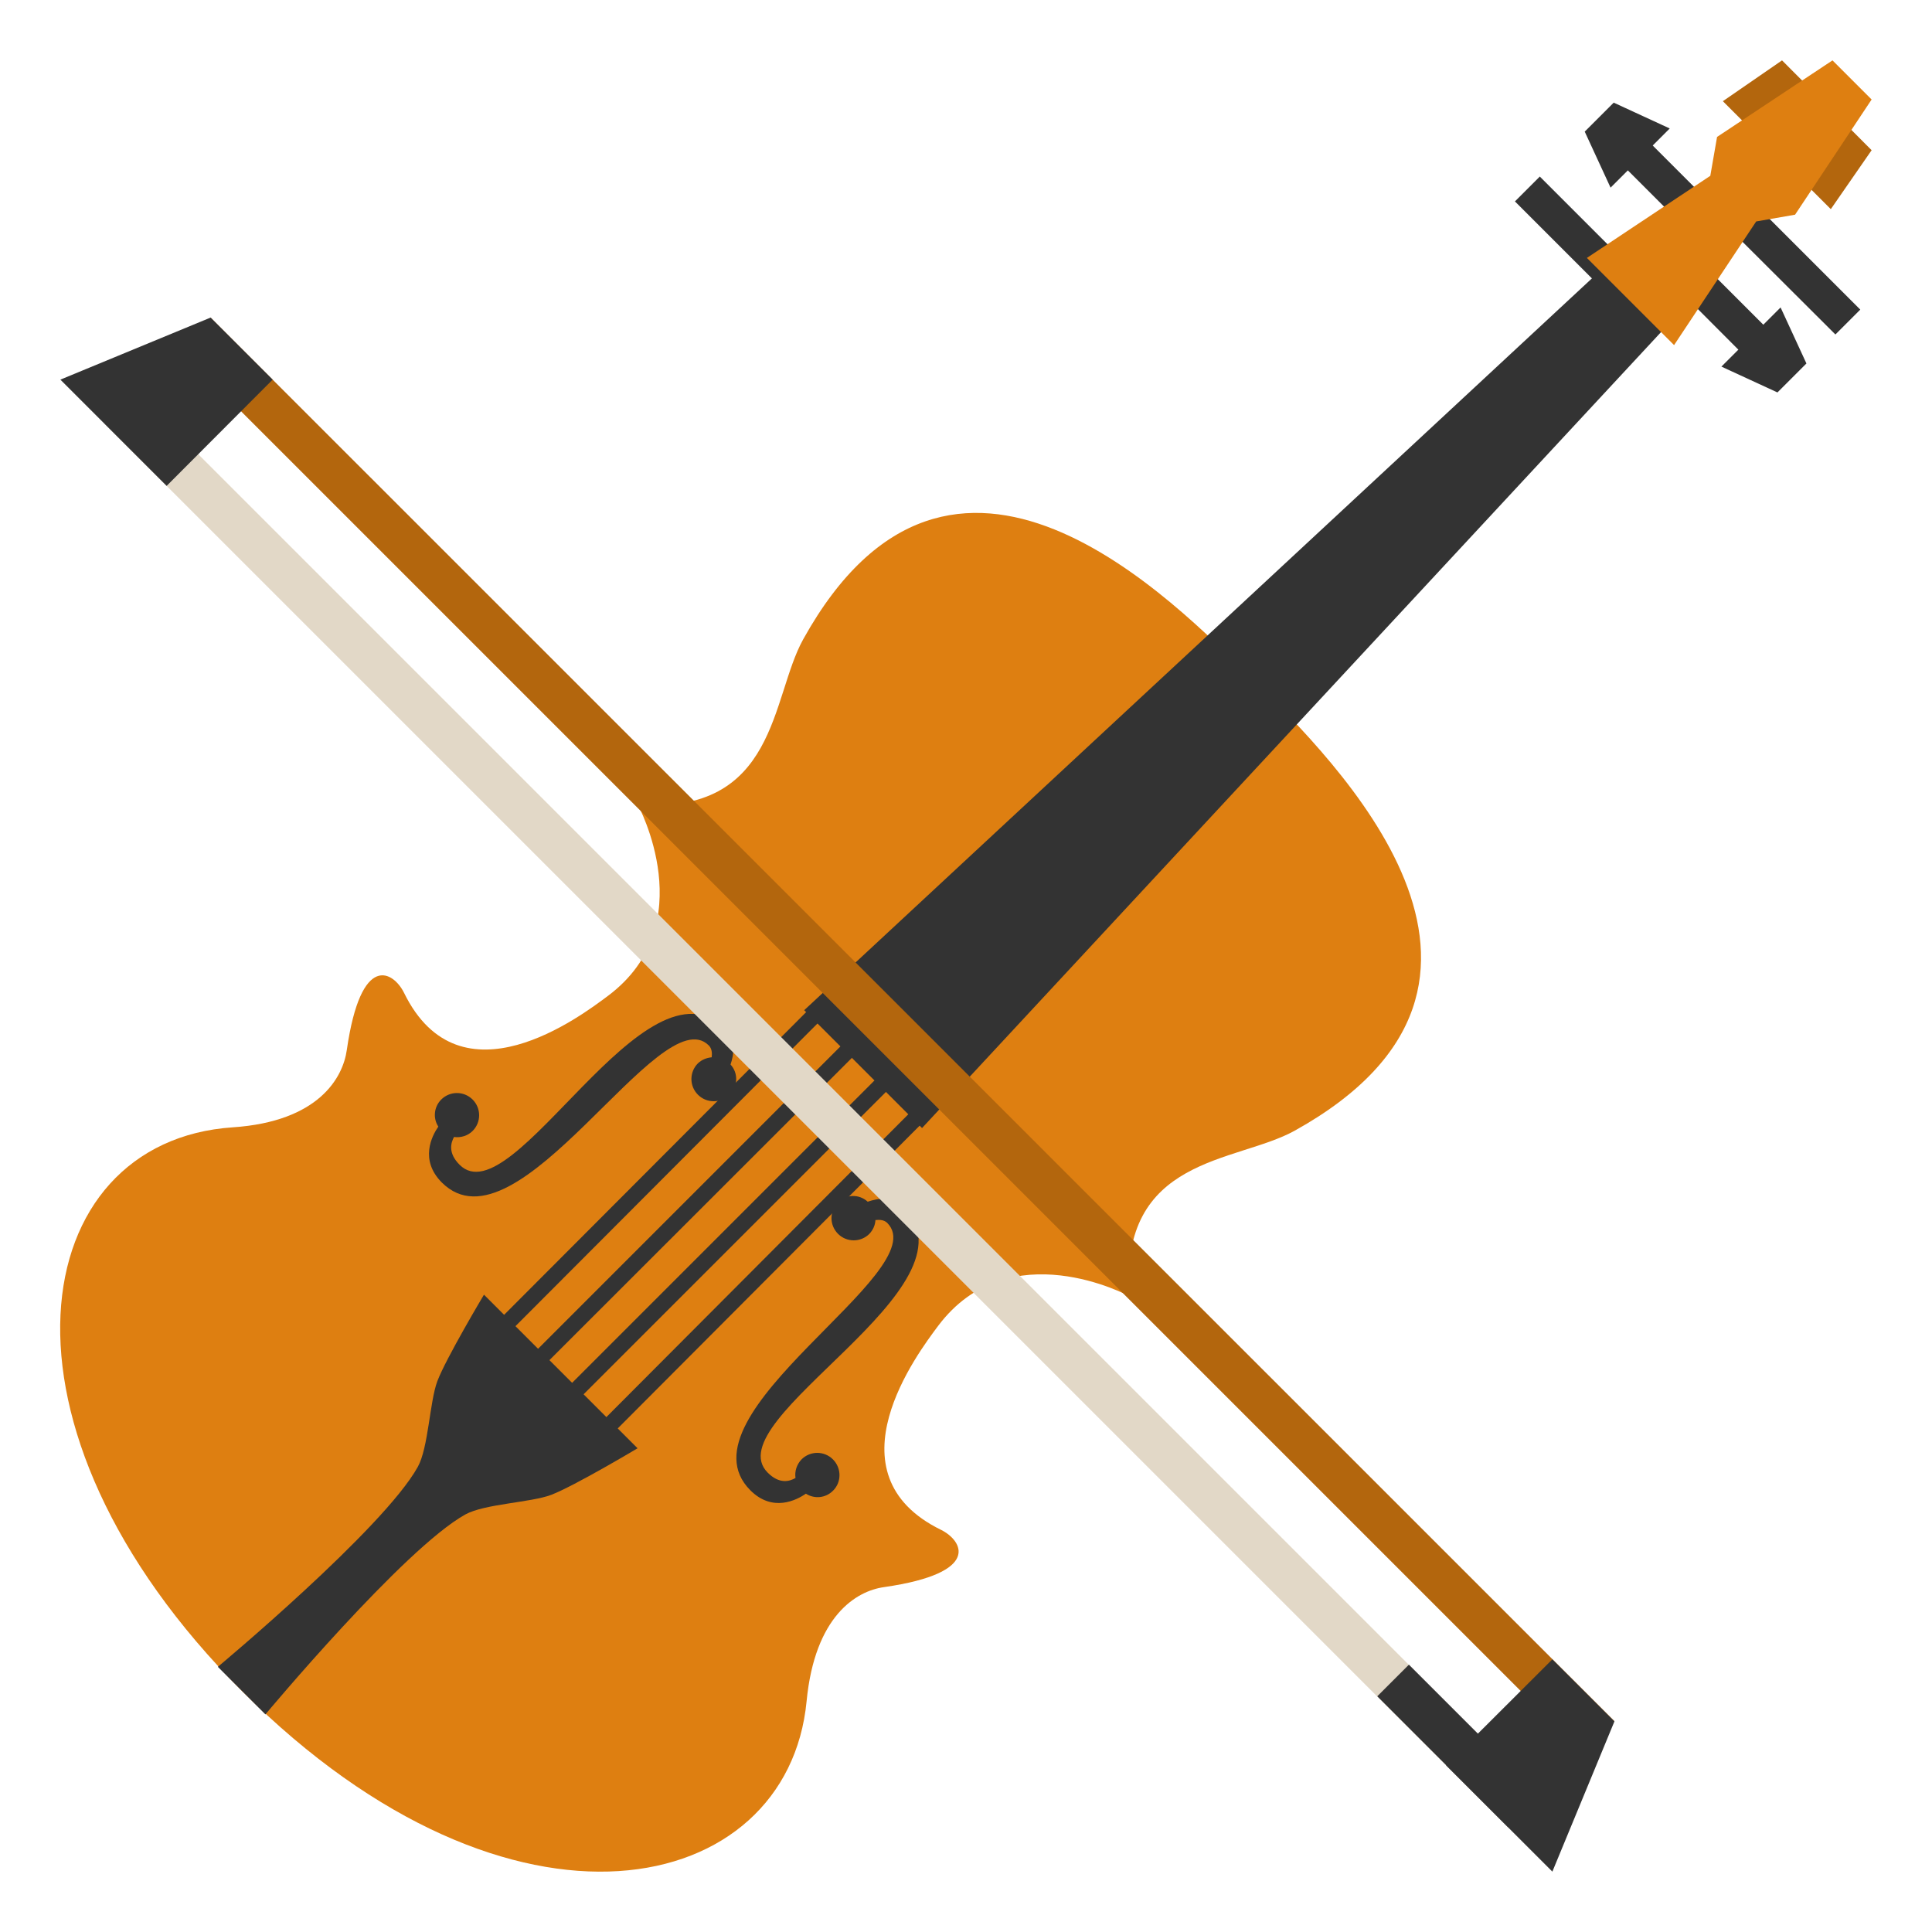
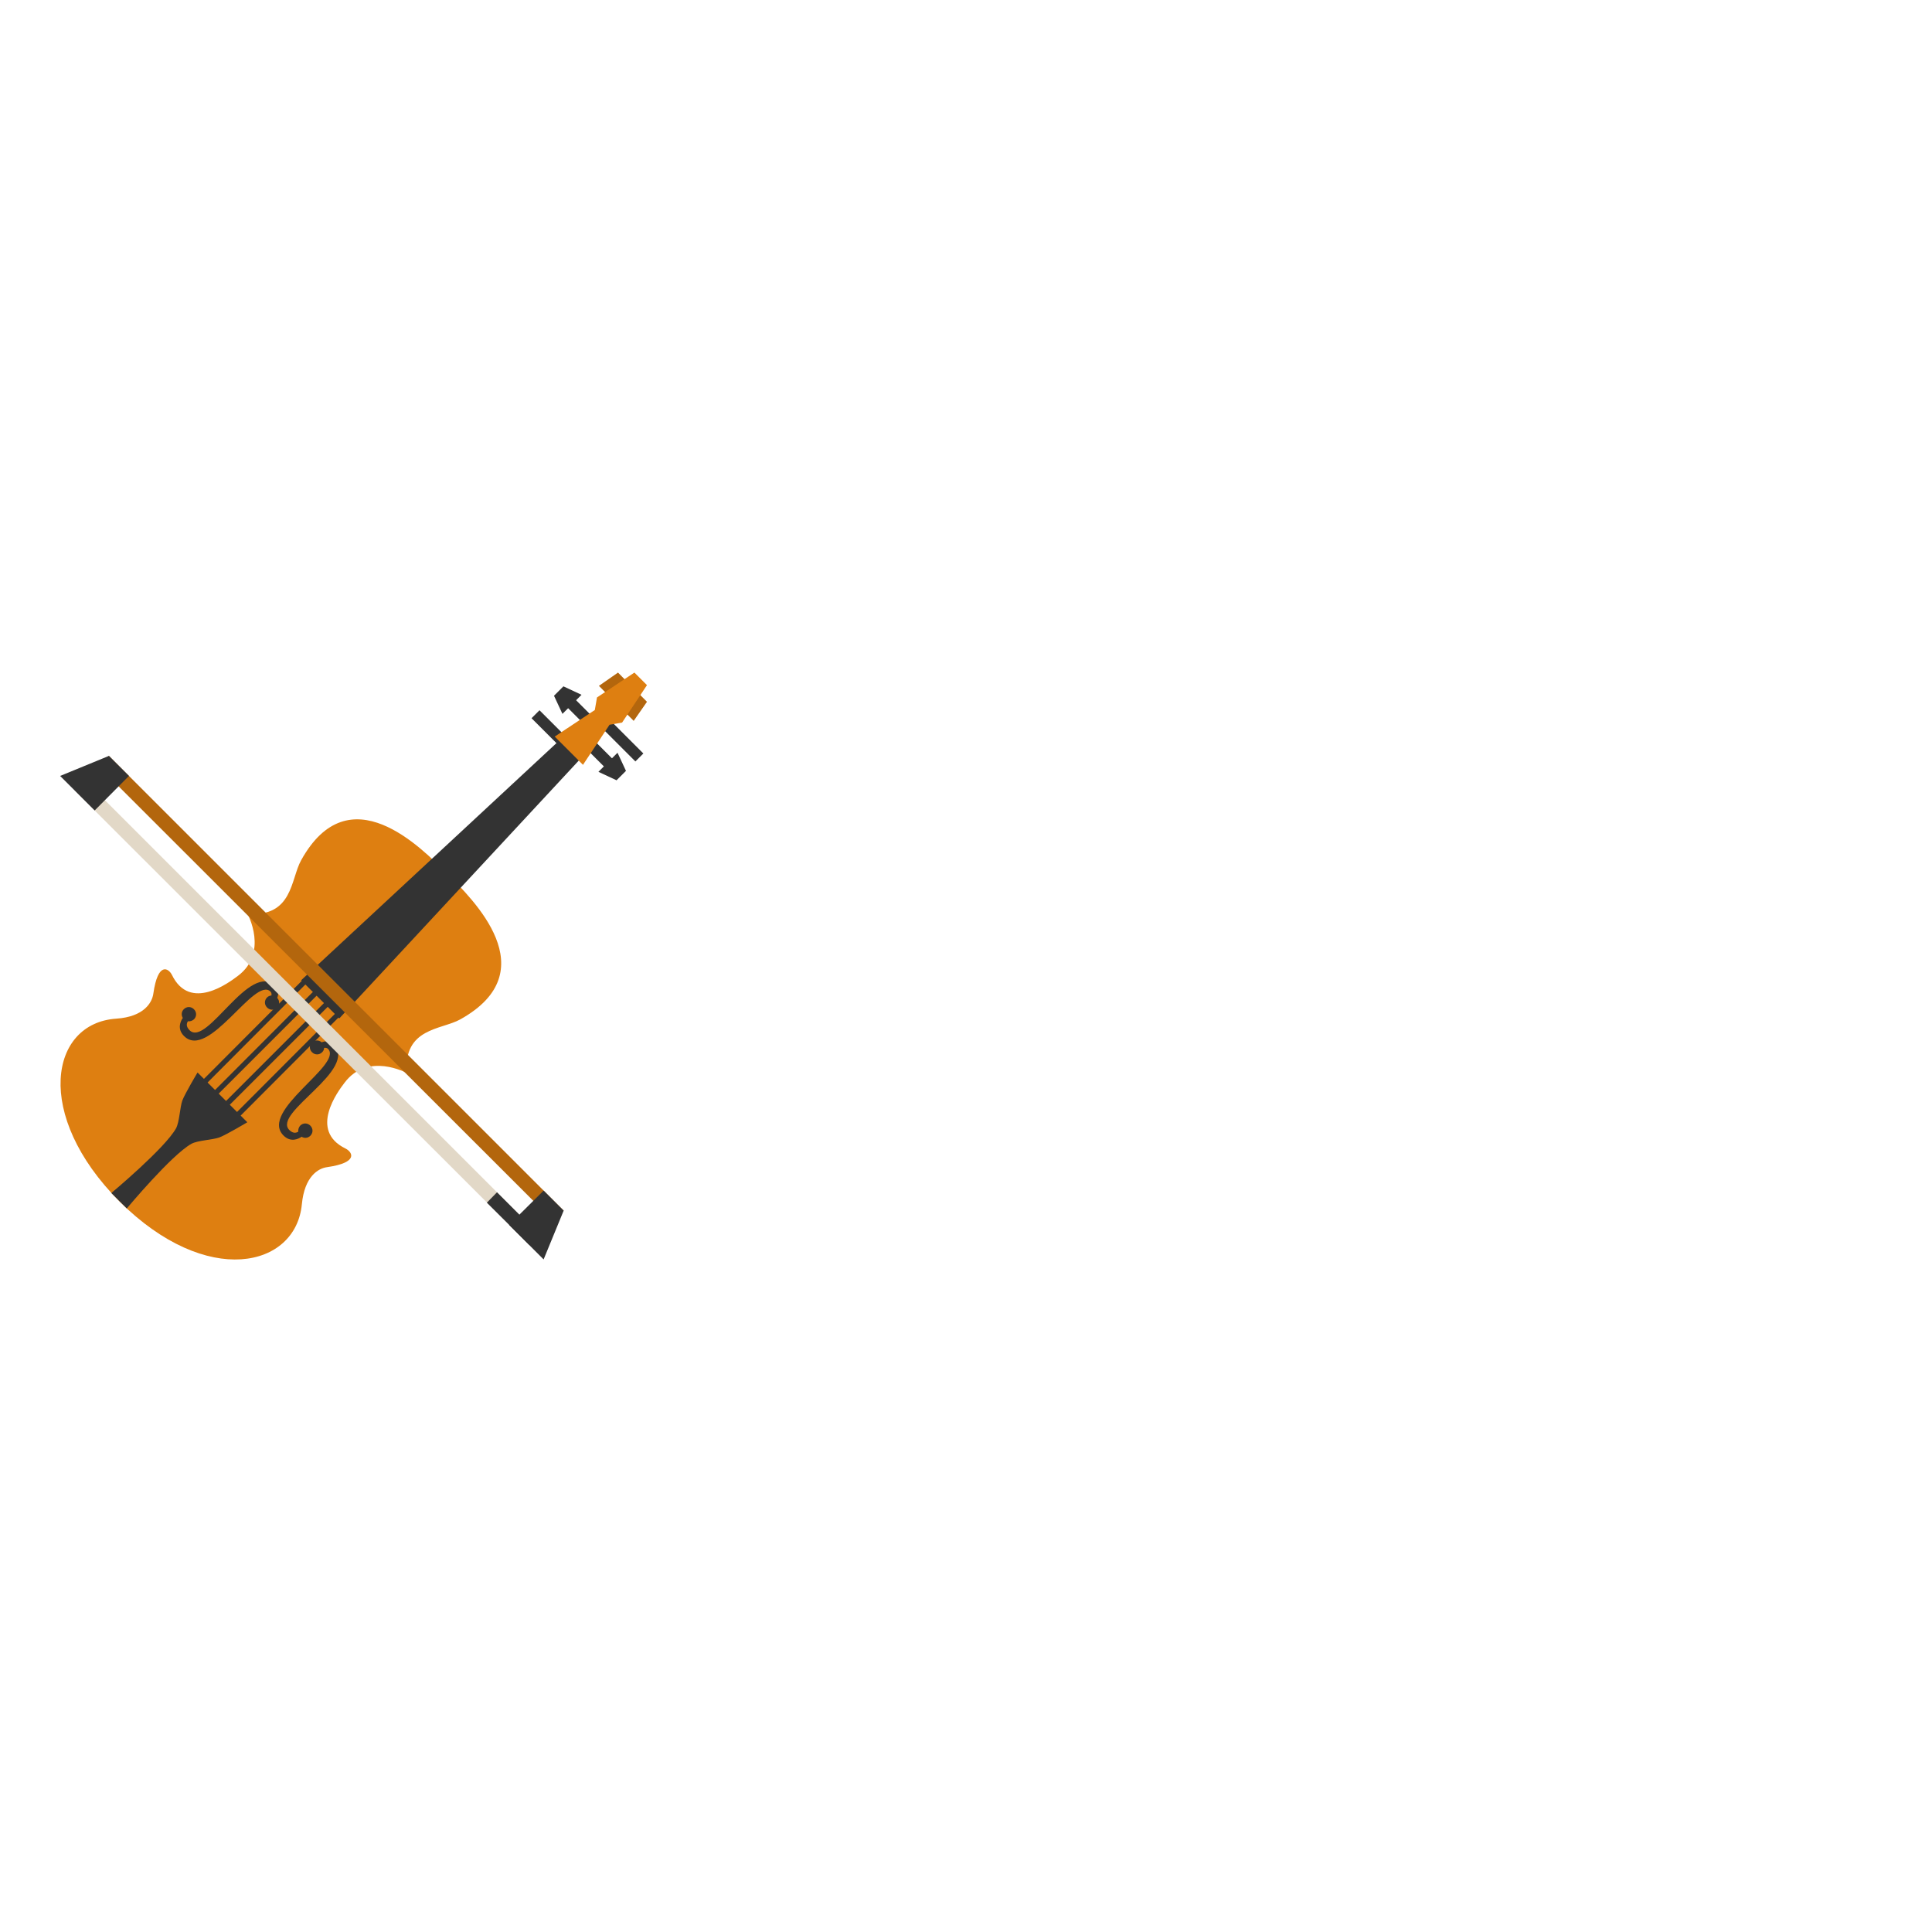
<svg xmlns="http://www.w3.org/2000/svg" version="1.1" id="Layer_1" x="0px" y="0px" viewBox="0 0 800 800" style="enable-background:new 0 0 800 800;" xml:space="preserve">
  <style type="text/css">
- 	.st19{fill:#DE7F11;}/* #st0 */
- 	.st20{fill:#333333;}/* #st1 */
- 	.st21{fill:#B3660D;}/* #st2 */
- 	.st22{fill:#E2D8C7;}/* #st3 */
+ 	.st0{fill:#DE7F11;}
+ 	.st1{fill:#333333;}
+ 	.st2{fill:#B3660D;}
+ 	.st3{fill:#E2D8C7;}
</style>
-   <path class="st19" d="M334,704.4c3.4-35.3,20.6-45.6,32-47.2c41-5.9,32.4-19.4,23.7-23.7c-47.6-23.3-9.5-73.4-1.3-84.4  c29.5-39.4,79.2-12.4,79.2-12.4c-4.1-58,44.1-55,68.5-68.5c110.9-61.6,16.1-153.4-17-186.5s-124.9-127.9-186.5-17  c-13.5,24.3-10.6,72.7-68.5,68.5c0,0,27.1,49.7-12.4,79.2c-11,8.2-61.1,46.3-84.4-1.3c-4.3-8.7-17.8-17.3-23.7,23.7  c-1.6,11.4-11.6,29.6-47.2,32c-85.3,5.7-106.3,123.3,4,233.6C212.1,812,326.2,785.8,334,704.4L334,704.4z" />
-   <path class="st20" d="M381.8,467.1L333,418.3l342.3-318l24.4,24.4L381.8,467.1z M729.4,87.3l40.9,40.9L760,138.5l-41-40.9L729.4,87.3  z" />
  <g>
-     <path class="st20" d="M673.2,49.1l34.4,34.4l-10.3,10.3l-34.4-34.4L673.2,49.1z" />
-     <path class="st20" d="M666.9,77.7l-10.7-23.2l12-12l23.2,10.7L666.9,77.7z" />
+     <path class="st0" d="M125,498.6c1.1-11.4,6.7-14.8,10.4-15.3c13.3-1.9,10.5-6.3,7.7-7.7c-15.4-7.5-3.1-23.8-0.4-27.3   c9.6-12.8,25.7-4,25.7-4c-1.3-18.8,14.3-17.8,22.2-22.2c35.9-20,5.2-49.7-5.5-60.4c-10.7-10.7-40.5-41.4-60.4-5.5   c-4.4,7.9-3.4,23.6-22.2,22.2c0,0,8.8,16.1-4,25.7c-3.6,2.7-19.8,15-27.3-0.4c-1.4-2.8-5.8-5.6-7.7,7.7c-0.5,3.7-3.8,9.6-15.3,10.4   c-27.6,1.8-34.4,39.9,1.3,75.7C85.6,533.5,122.5,525,125,498.6L125,498.6z" />
+     <path class="st1" d="M140.5,421.7l-15.8-15.8l110.9-103l7.9,7.9L140.5,421.7z M253.1,298.7l13.3,13.3l-3.3,3.3L249.8,302   L253.1,298.7z" />
+     <g>
+       <path class="st1" d="M234.9,286.3l11.1,11.1l-3.3,3.3l-11.1-11.1L234.9,286.3z" />
+       <path class="st1" d="M232.9,295.6l-3.5-7.5l3.9-3.9l7.5,3.5L232.9,295.6z" />
+     </g>
+     <g>
+       <path class="st1" d="M244.4,305l13.3,13.3l-3.3,3.4L241,308.3L244.4,305z" />
+       <path class="st1" d="M255.7,311.7l3.5,7.5l-3.9,3.9l-7.5-3.5L255.7,311.7z" />
+     </g>
+     <path class="st1" d="M223.4,294.1l13.3,13.3l-3.3,3.3l-13.3-13.3L223.4,294.1z" />
+     <path class="st2" d="M262.4,298.5L248,284l7.9-5.5l12,12.1L262.4,298.5z" />
+     <path class="st0" d="M241.4,316.7l11-16.6l5.2-0.9l10.3-15.5l-5.2-5.2l-15.5,10.3l-0.9,5.2l-16.6,11L241.4,316.7z" />
+     <path class="st1" d="M114.8,413.2c0.5-1.3,0.8-3.3-0.6-4.8c-10.8-10.8-28.5,25.4-35.7,18.2c-1.6-1.6-1.2-2.9-0.7-3.7   c0.9,0.1,1.8-0.2,2.5-0.8c1.2-1.2,1.2-3,0-4.2l0,0c-1.2-1.2-3-1.2-4.2,0l0,0c-1,1-1.1,2.5-0.4,3.6c-0.9,1.3-2.5,4.5,0.5,7.5   c10.2,10.2,29.3-24.9,35.8-18.4c0.4,0.4,0.5,1,0.4,1.6c-0.7,0.1-1.3,0.3-1.8,0.8c-1.2,1.2-1.2,3,0,4.2s3,1.2,4.2,0   C115.8,416.2,115.9,414.4,114.8,413.2L114.8,413.2z M133.2,431.6c1.3-0.5,3.3-0.8,4.8,0.6c10.8,10.8-25.4,28.5-18.2,35.7   c1.6,1.6,2.9,1.2,3.7,0.7c-0.1-0.9,0.2-1.8,0.8-2.5c1.2-1.2,3-1.2,4.2,0l0,0c1.2,1.2,1.2,3,0,4.2c0,0,0,0,0,0c-1,1-2.5,1.1-3.6,0.4   c-1.3,0.9-4.5,2.5-7.5-0.5c-10.2-10.2,24.9-29.4,18.4-35.9c-0.4-0.4-1-0.5-1.6-0.4c0,0.7-0.3,1.3-0.8,1.8c-1.2,1.2-3,1.2-4.2,0   c-1.2-1.2-1.2-3,0-4.2C130.3,430.6,132.1,430.6,133.2,431.6L133.2,431.6z" />
+     <path class="st1" d="M81.8,444.1c0,0-5.1,8.5-6.3,11.6c-1,2.8-1.2,8.9-2.6,11.5c-4.6,8.3-26.8,26.8-26.8,26.8l6.4,6.4   c0,0,18.5-22.2,26.8-26.8c2.6-1.4,8.7-1.6,11.5-2.6c3.1-1.2,11.6-6.3,11.6-6.3L81.8,444.1z" />
+     <path id="string" class="st1" d="M126.4,404.7l1.5,1.5l-44.8,44.9l-1.5-1.5L126.4,404.7z M140.1,418.4l1.5,1.5l-44.8,44.9l-1.5-1.5   L140.1,418.4z M135.6,413.9l1.5,1.6l-44.8,44.8l-1.5-1.6L135.6,413.9z M131,409.3l1.6,1.5l-44.8,44.8l-1.5-1.5L131,409.3z" />
+     <g id="VOILIN_x5F_BAR">
+       <path id="violin_x5F_bar" class="st2" d="M45.1,313l188.3,188.3l-4.3,4.2L40.8,317.3L45.1,313z" />
+       <path class="st3" d="M35.1,323l188.3,188.3l-4.2,4.2L30.9,327.3L35.1,323z" />
+       <path class="st1" d="M39.2,335.6l-14.3-14.3l20.2-8.3l8.3,8.3L39.2,335.6z M210.8,507.2l14.3,14.3l8.3-20.2l-8.3-8.3L210.8,507.2z    " />
+     </g>
+     <path class="st1" d="M205.8,493.7l17.6,17.6l-4.2,4.2L201.6,498L205.8,493.7z" />
  </g>
-   <g>
-     <path class="st20" d="M702.3,106.6l40.9,40.9l-10.3,10.4l-40.9-41L702.3,106.6z" />
-     <path class="st20" d="M737.3,127.3l10.7,23.2l-12,12l-23.2-10.7L737.3,127.3z" />
-   </g>
-   <path class="st20" d="M637.6,73.1l40.9,40.9l-10.3,10.3l-40.9-40.9L637.6,73.1z" />
-   <path class="st21" d="M758.1,86.6l-44.7-44.7L737.9,25L775,62.2L758.1,86.6z" />
-   <path class="st19" d="M693.2,142.9l34-51.2l16.1-2.8L775,41.2L758.8,25L711,56.7l-2.8,16.1l-51.1,34L693.2,142.9z" />
-   <path class="st20" d="M302.5,440.8c1.4-4.1,2.4-10.3-2-14.7c-33.4-33.4-88.1,78.3-110.2,56.2c-4.9-4.9-3.6-9.1-2.3-11.5  c2.8,0.4,5.7-0.5,7.7-2.5c3.6-3.6,3.6-9.4,0-13l0,0c-3.6-3.6-9.4-3.6-13,0l0,0c-3,3-3.5,7.7-1.2,11.2c-2.7,3.9-7.8,13.8,1.4,23.1  c31.5,31.6,90.5-76.8,110.6-56.7c1.3,1.3,1.4,3.2,1.2,4.9c-2.1,0.2-4.1,1-5.7,2.5c-3.6,3.6-3.6,9.4,0,13s9.4,3.6,13,0  C305.6,449.9,305.8,444.4,302.5,440.8L302.5,440.8z M359.3,497.6c4.1-1.4,10.3-2.5,14.8,2c33.4,33.4-78.3,88.1-56.2,110.2  c4.9,4.9,9.1,3.6,11.5,2.2c-0.4-2.8,0.5-5.6,2.5-7.7c3.6-3.6,9.4-3.6,13,0l0,0c3.6,3.6,3.6,9.4,0.1,12.9c0,0,0,0-0.1,0.1  c-3,3-7.6,3.5-11.2,1.2c-3.9,2.7-13.8,7.8-23-1.4c-31.5-31.6,76.8-90.6,56.7-110.7c-1.3-1.3-3.2-1.4-4.9-1.2c-0.1,2.1-1,4.1-2.5,5.7  c-3.6,3.6-9.4,3.6-13,0c-3.6-3.6-3.6-9.4,0-13C350.2,494.5,355.7,494.3,359.3,497.6L359.3,497.6z" />
-   <path class="st20" d="M200.4,536.1c0,0-15.7,26.3-19.3,35.8c-3.2,8.5-3.7,27.6-8.1,35.5c-14.2,25.6-82.8,82.8-82.8,82.8l19.7,19.7  c0,0,57.2-68.6,82.8-82.8c8-4.4,27-4.9,35.5-8.1c9.5-3.6,35.8-19.3,35.8-19.3L200.4,536.1z" />
-   <path id="string" class="st20" d="M338.3,414.6l4.7,4.7L204.8,557.8l-4.7-4.7L338.3,414.6z M380.6,456.9l4.7,4.7L247.1,600.2  l-4.7-4.7L380.6,456.9z M366.6,442.9l4.7,4.8L233,586l-4.7-4.8L366.6,442.9z M352.5,428.8l4.8,4.7L218.9,571.8l-4.7-4.7L352.5,428.8  z" />
-   <g id="VOILIN_x5F_BAR">
-     <path id="violin_x5F_bar" class="st21" d="M87.2,131.5l581.3,581.2l-13.2,13.1L74.1,144.6L87.2,131.5z" />
-     <path class="st22" d="M56.4,162.4l581.2,581.2l-13.1,13.1L43.3,175.5L56.4,162.4z" />
-     <path class="st20" d="M69,201.2l-44-44l62.2-25.7l25.7,25.7L69,201.2z M598.8,731l44,44l25.7-62.2l-25.7-25.7L598.8,731z" />
-   </g>
-   <path class="st20" d="M583.4,689.3l54.2,54.2l-13.1,13.1l-54.2-54.2L583.4,689.3z" />
</svg>
